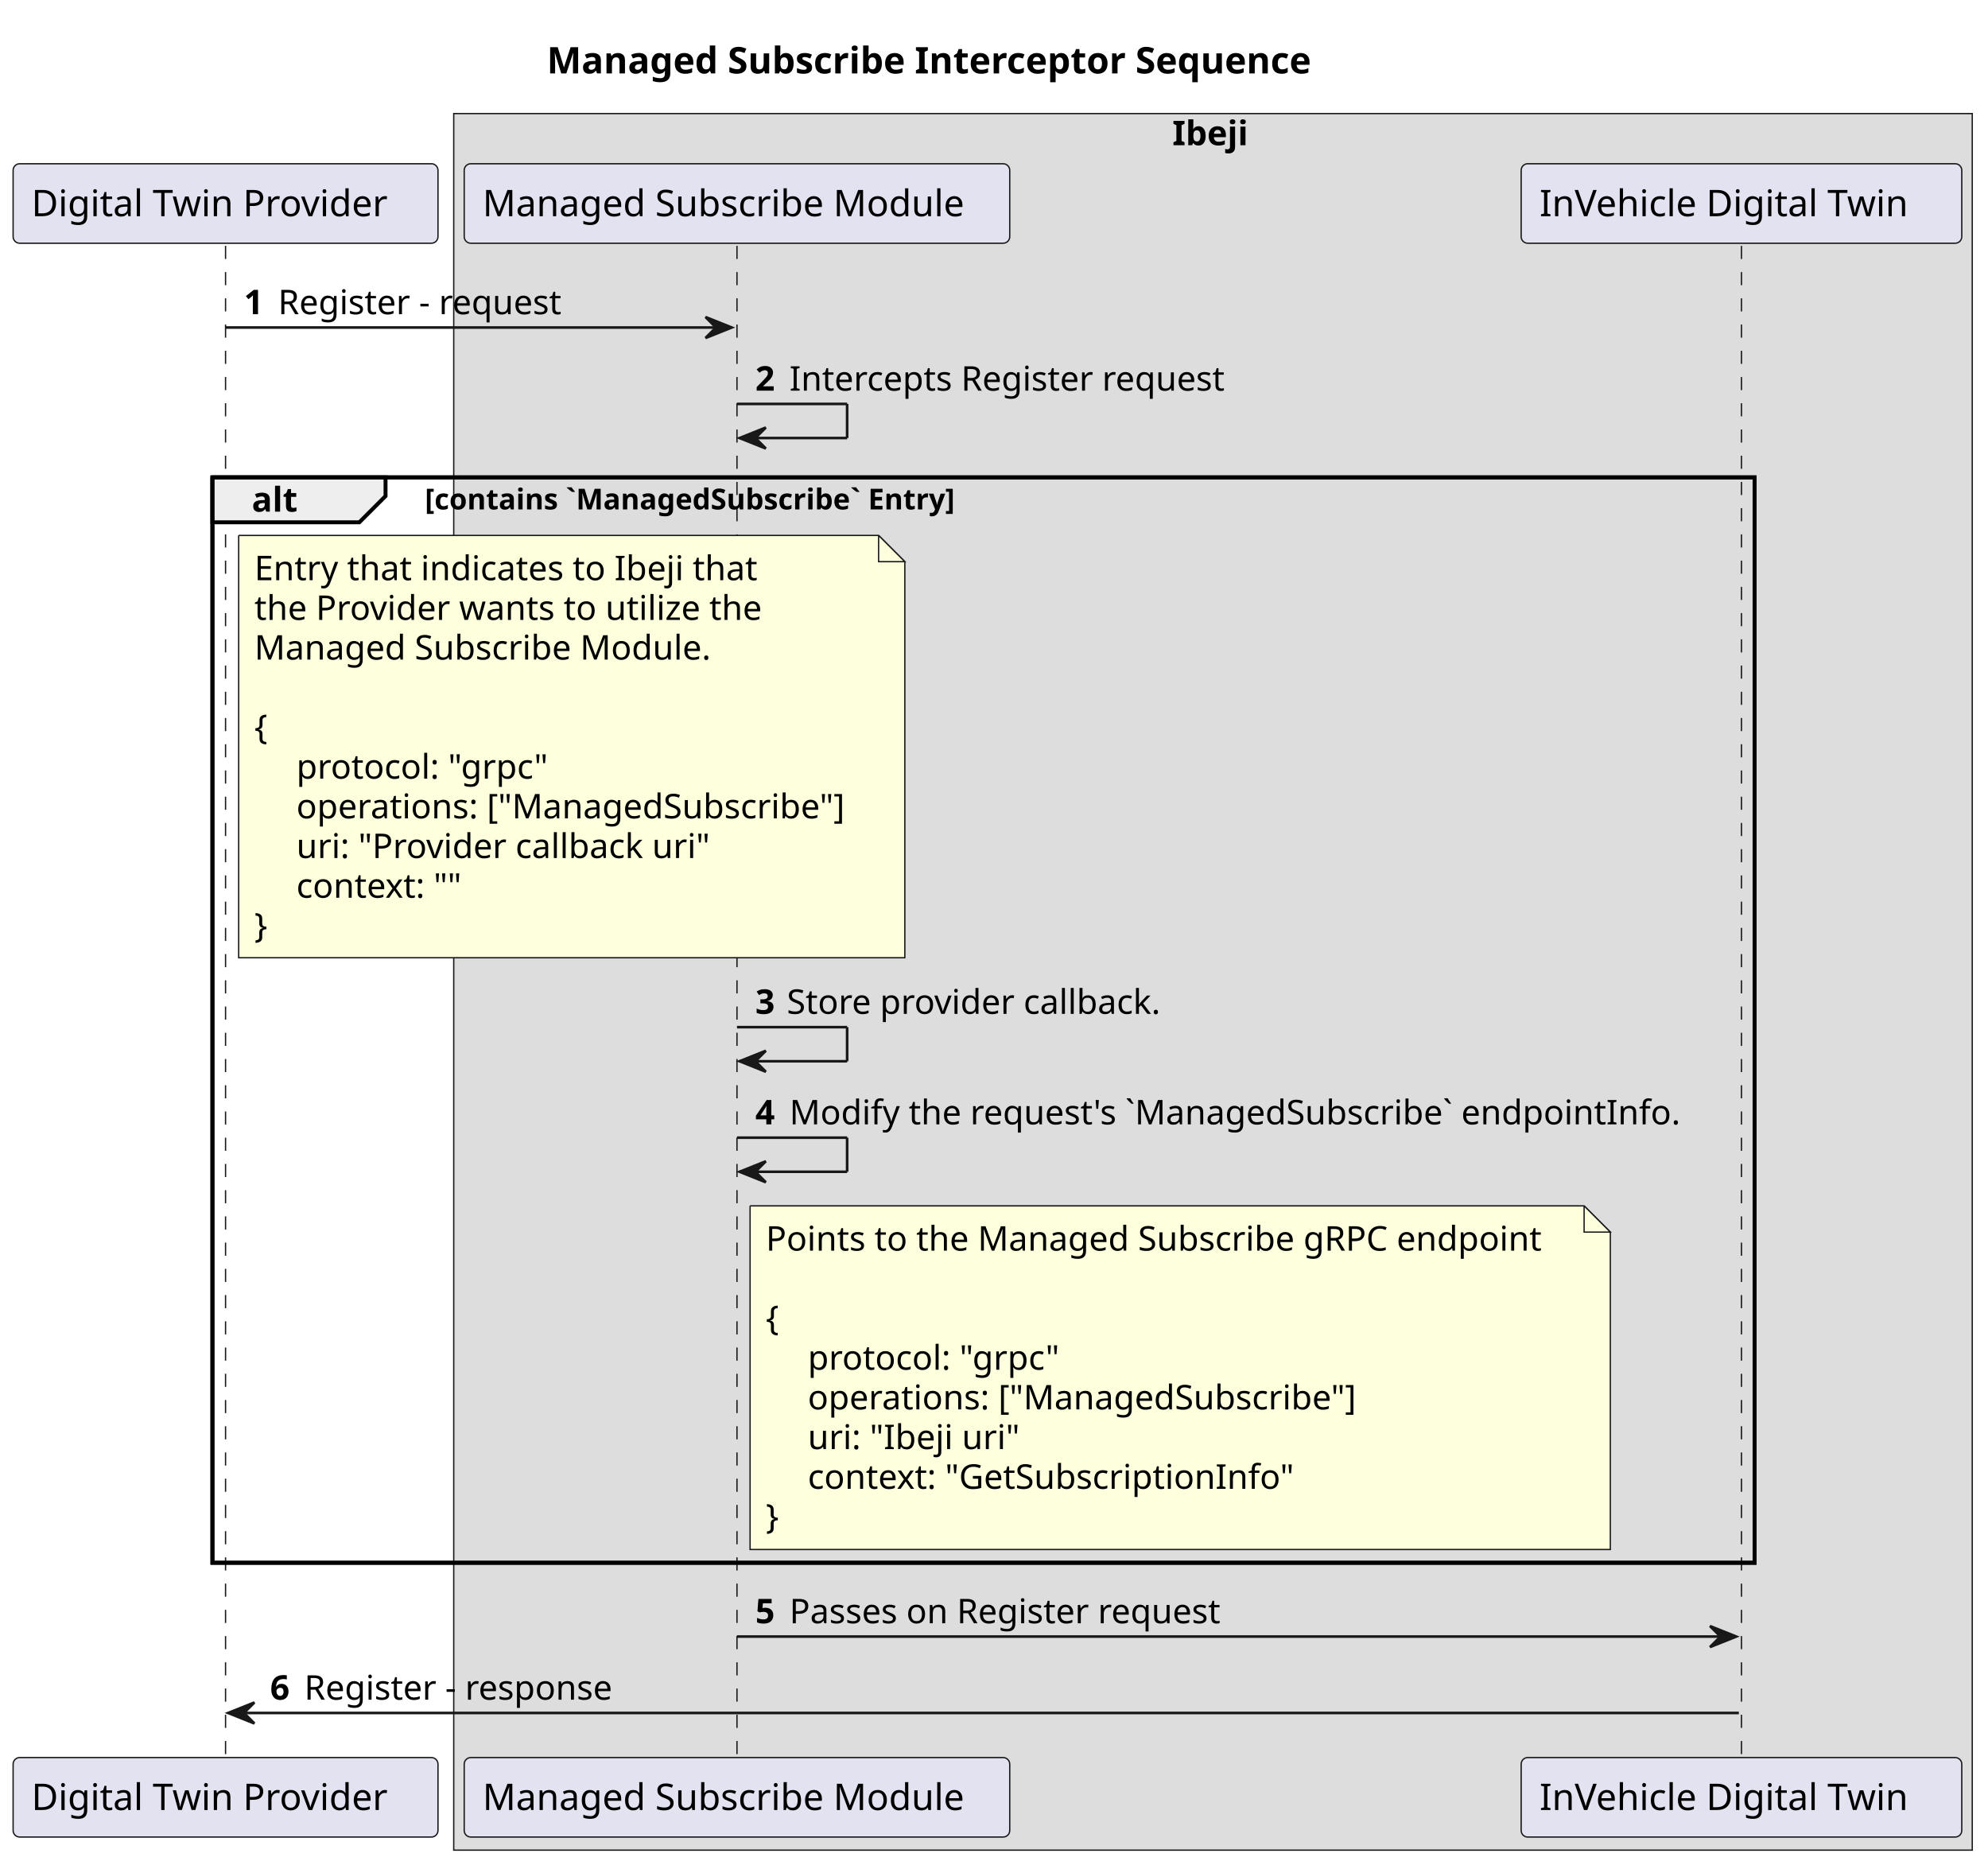
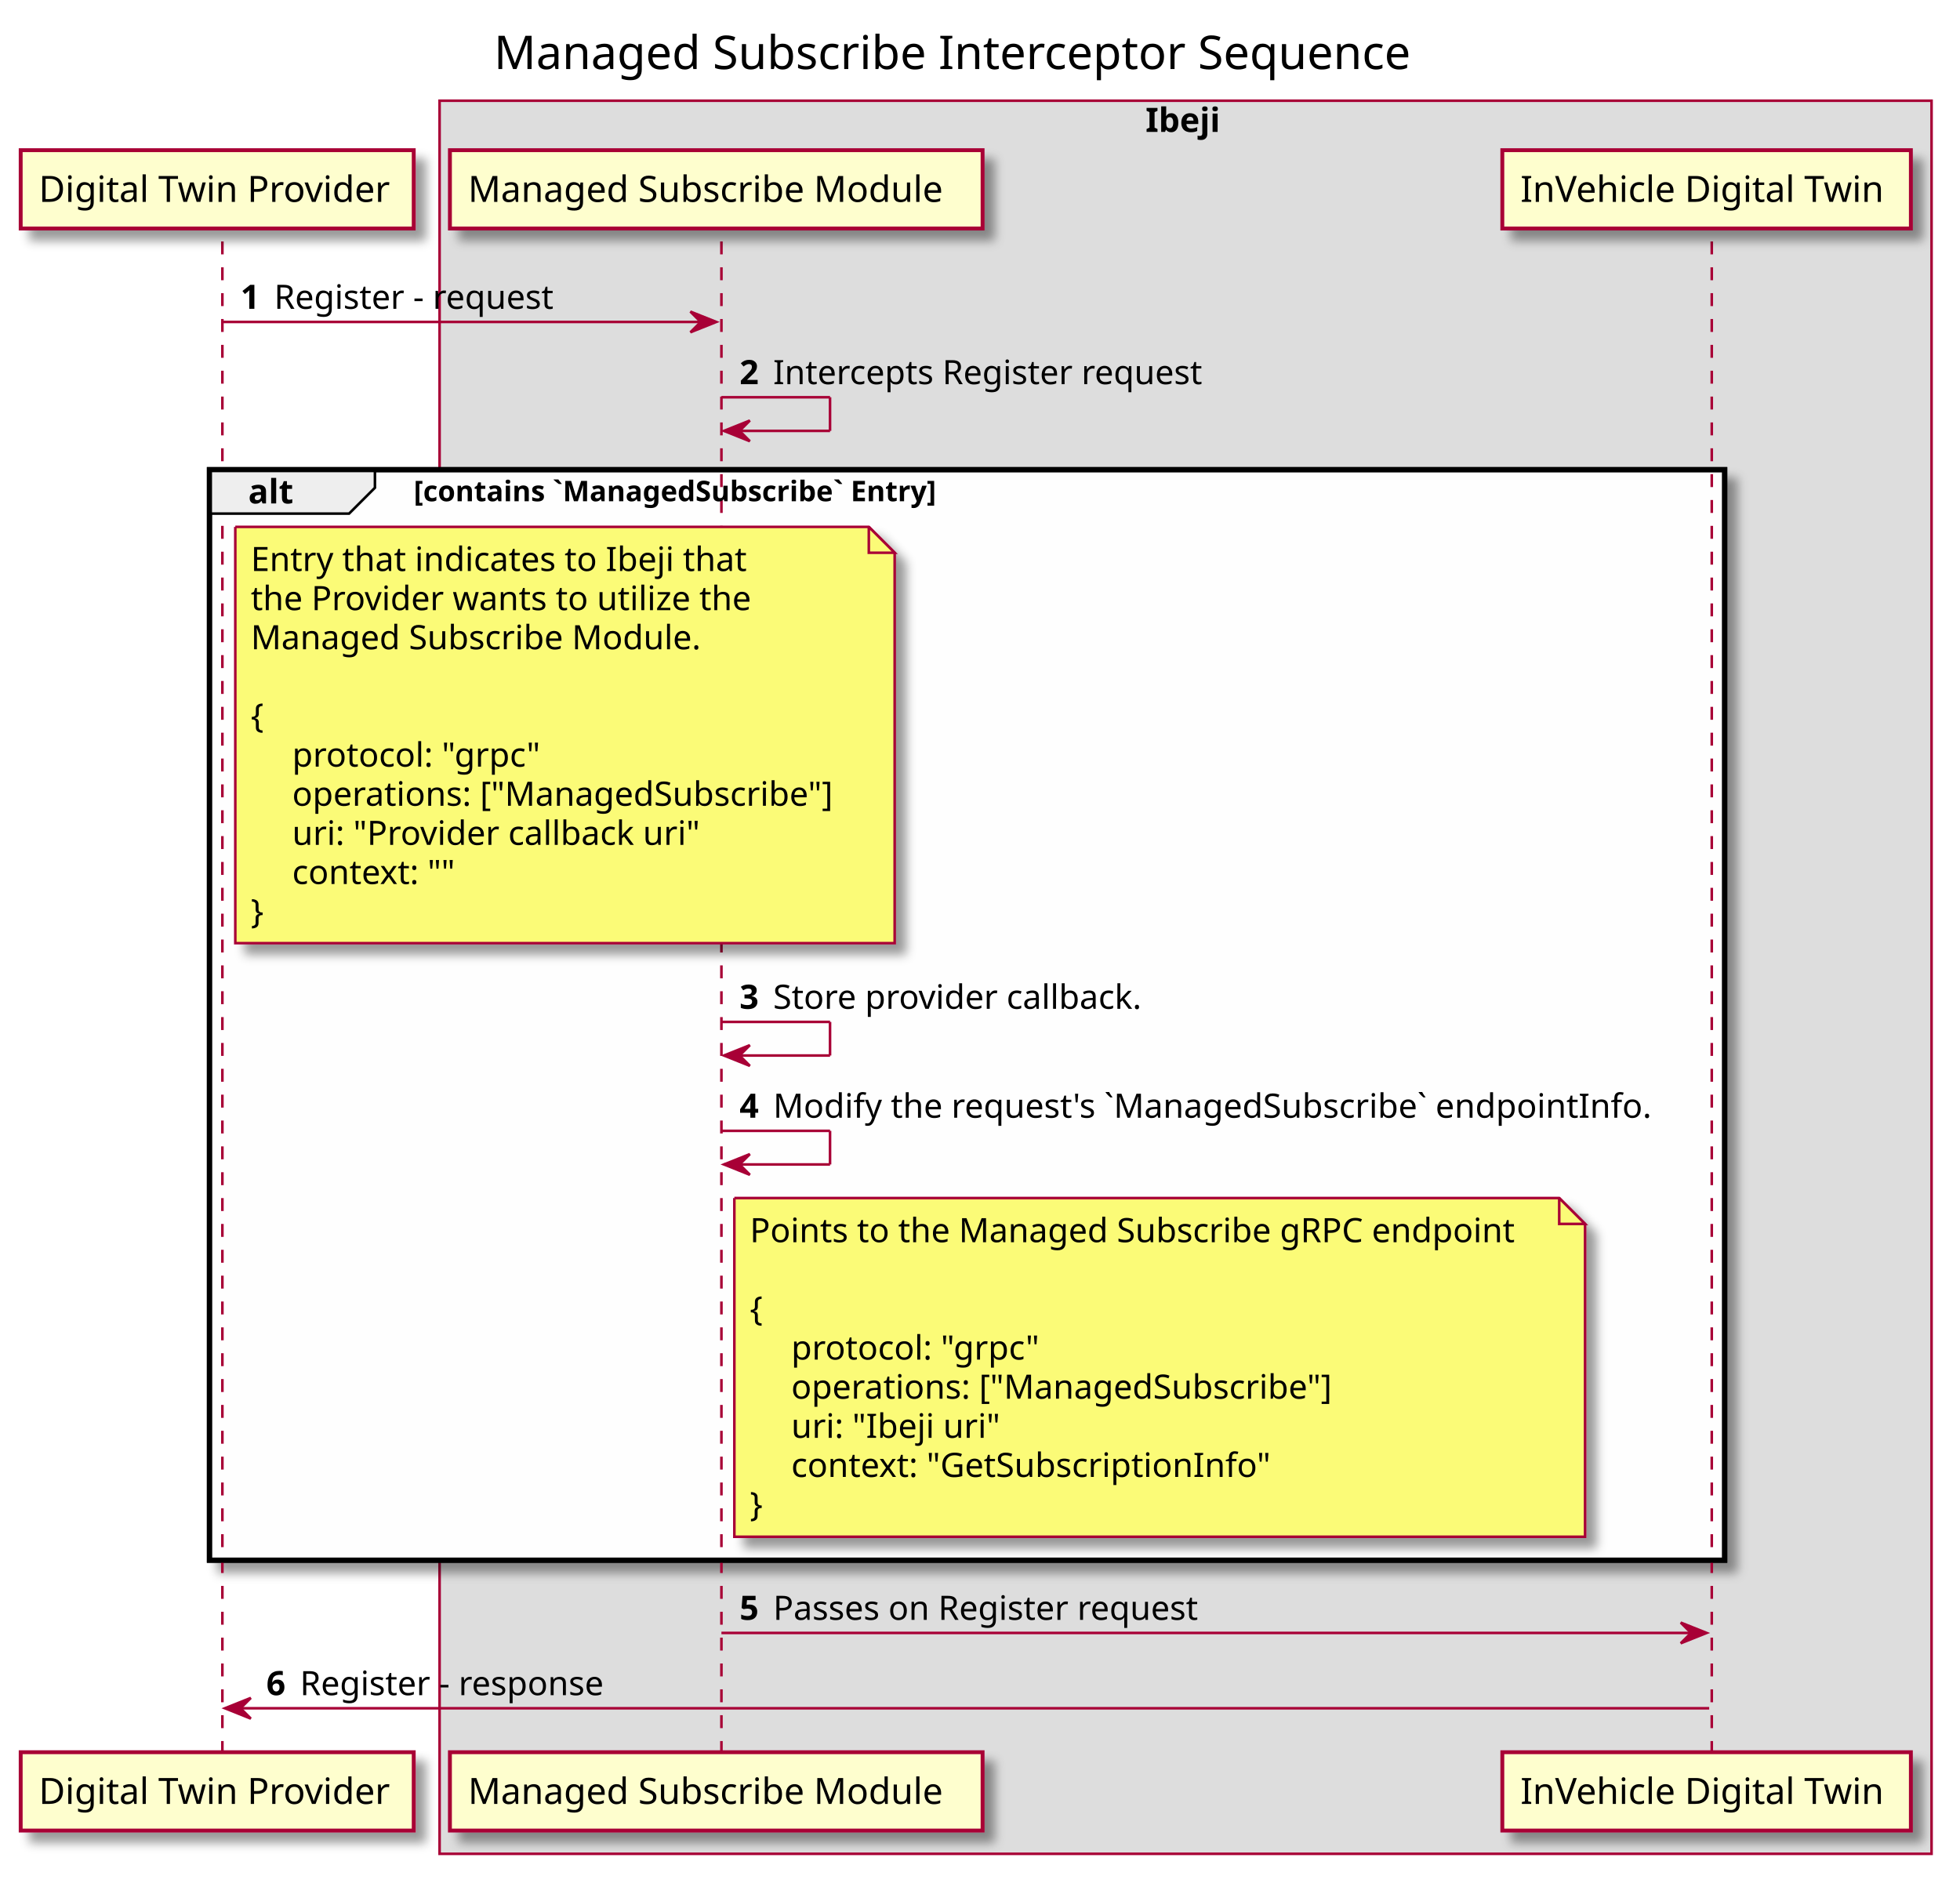
- <svg xmlns="http://www.w3.org/2000/svg" contentStyleType="text/css" height="711px" preserveAspectRatio="none" style="width:758px;height:711px;background:#FFFFFF;" version="1.1" viewBox="0 0 758 711" width="758px" zoomAndPan="magnify">
-   <defs />
+ <svg xmlns="http://www.w3.org/2000/svg" contentScriptType="application/ecmascript" contentStyleType="text/css" height="728px" preserveAspectRatio="none" style="width:758px;height:728px;background:#FEFEFE;" version="1.1" viewBox="0 0 758 728" width="758px" zoomAndPan="magnify">
+   <defs>
+     <filter height="300%" id="f1pzhcnnek87rb" width="300%" x="-1" y="-1">
+       <feGaussianBlur result="blurOut" stdDeviation="2.0" />
+       <feColorMatrix in="blurOut" result="blurOut2" type="matrix" values="0 0 0 0 0 0 0 0 0 0 0 0 0 0 0 0 0 0 .4 0" />
+       <feOffset dx="4.0" dy="4.0" in="blurOut2" result="blurOut3" />
+       <feBlend in="SourceGraphic" in2="blurOut3" mode="normal" />
+     </filter>
+   </defs>
  <g>
-     <text fill="#000000" font-family="sans-serif" font-size="14" font-weight="bold" lengthAdjust="spacing" textLength="335" x="208.5" y="27.995">Managed Subscribe Interceptor Sequence</text>
-     <rect fill="#DDDDDD" height="662.047" style="stroke:#181818;stroke-width:0.5;" width="579" x="173" y="43.297" />
-     <text fill="#000000" font-family="sans-serif" font-size="13" font-weight="bold" lengthAdjust="spacing" textLength="31" x="447" y="55.364">Ibeji</text>
-     <rect fill="none" height="413.789" style="stroke:#000000;stroke-width:1.5;" width="588" x="81" y="181.992" />
-     <line style="stroke:#181818;stroke-width:0.5;stroke-dasharray:5.0,5.0;" x1="86" x2="86" y1="93.727" y2="671.047" />
-     <line style="stroke:#181818;stroke-width:0.5;stroke-dasharray:5.0,5.0;" x1="281" x2="281" y1="93.727" y2="671.047" />
-     <line style="stroke:#181818;stroke-width:0.5;stroke-dasharray:5.0,5.0;" x1="664" x2="664" y1="93.727" y2="671.047" />
-     <rect fill="#E2E2F0" height="30.297" rx="2.5" ry="2.5" style="stroke:#181818;stroke-width:0.5;" width="162" x="5" y="62.43" />
-     <text fill="#000000" font-family="sans-serif" font-size="14" lengthAdjust="spacing" textLength="148" x="12" y="82.425">Digital Twin Provider</text>
-     <rect fill="#E2E2F0" height="30.297" rx="2.5" ry="2.5" style="stroke:#181818;stroke-width:0.5;" width="162" x="5" y="670.047" />
-     <text fill="#000000" font-family="sans-serif" font-size="14" lengthAdjust="spacing" textLength="148" x="12" y="690.042">Digital Twin Provider</text>
-     <rect fill="#E2E2F0" height="30.297" rx="2.5" ry="2.5" style="stroke:#181818;stroke-width:0.5;" width="208" x="177" y="62.43" />
-     <text fill="#000000" font-family="sans-serif" font-size="14" lengthAdjust="spacing" textLength="194" x="184" y="82.425">Managed Subscribe Module</text>
-     <rect fill="#E2E2F0" height="30.297" rx="2.5" ry="2.5" style="stroke:#181818;stroke-width:0.5;" width="208" x="177" y="670.047" />
-     <text fill="#000000" font-family="sans-serif" font-size="14" lengthAdjust="spacing" textLength="194" x="184" y="690.042">Managed Subscribe Module</text>
-     <rect fill="#E2E2F0" height="30.297" rx="2.5" ry="2.5" style="stroke:#181818;stroke-width:0.5;" width="168" x="580" y="62.43" />
-     <text fill="#000000" font-family="sans-serif" font-size="14" lengthAdjust="spacing" textLength="154" x="587" y="82.425">InVehicle Digital Twin</text>
-     <rect fill="#E2E2F0" height="30.297" rx="2.5" ry="2.5" style="stroke:#181818;stroke-width:0.5;" width="168" x="580" y="670.047" />
-     <text fill="#000000" font-family="sans-serif" font-size="14" lengthAdjust="spacing" textLength="154" x="587" y="690.042">InVehicle Digital Twin</text>
-     <polygon fill="#181818" points="269,120.859,279,124.859,269,128.859,273,124.859" style="stroke:#181818;stroke-width:1.0;" />
-     <line style="stroke:#181818;stroke-width:1.0;" x1="86" x2="275" y1="124.859" y2="124.859" />
-     <text fill="#000000" font-family="sans-serif" font-size="13" font-weight="bold" lengthAdjust="spacing" textLength="9" x="93" y="119.793">1</text>
-     <text fill="#000000" font-family="sans-serif" font-size="13" lengthAdjust="spacing" textLength="115" x="106" y="119.793">Register - request</text>
-     <line style="stroke:#181818;stroke-width:1.0;" x1="281" x2="323" y1="153.992" y2="153.992" />
-     <line style="stroke:#181818;stroke-width:1.0;" x1="323" x2="323" y1="153.992" y2="166.992" />
-     <line style="stroke:#181818;stroke-width:1.0;" x1="282" x2="323" y1="166.992" y2="166.992" />
-     <polygon fill="#181818" points="292,162.992,282,166.992,292,170.992,288,166.992" style="stroke:#181818;stroke-width:1.0;" />
-     <text fill="#000000" font-family="sans-serif" font-size="13" font-weight="bold" lengthAdjust="spacing" textLength="9" x="288" y="148.926">2</text>
-     <text fill="#000000" font-family="sans-serif" font-size="13" lengthAdjust="spacing" textLength="174" x="301" y="148.926">Intercepts Register request</text>
-     <path d="M81,181.992 L147,181.992 L147,189.125 L137,199.125 L81,199.125 L81,181.992 " fill="#EEEEEE" style="stroke:#000000;stroke-width:1.5;" />
-     <rect fill="none" height="413.789" style="stroke:#000000;stroke-width:1.5;" width="588" x="81" y="181.992" />
-     <text fill="#000000" font-family="sans-serif" font-size="13" font-weight="bold" lengthAdjust="spacing" textLength="21" x="96" y="195.059">alt</text>
-     <text fill="#000000" font-family="sans-serif" font-size="11" font-weight="bold" lengthAdjust="spacing" textLength="246" x="162" y="194.203">[contains `ManagedSubscribe` Entry]</text>
-     <path d="M91,204.125 L91,365.125 L345,365.125 L345,214.125 L335,204.125 L91,204.125 " fill="#FEFFDD" style="stroke:#181818;stroke-width:0.5;" />
-     <path d="M335,204.125 L335,214.125 L345,214.125 L335,204.125 " fill="#FEFFDD" style="stroke:#181818;stroke-width:0.5;" />
-     <text fill="#000000" font-family="sans-serif" font-size="13" lengthAdjust="spacing" textLength="201" x="97" y="221.192">Entry that indicates to Ibeji that</text>
-     <text fill="#000000" font-family="sans-serif" font-size="13" lengthAdjust="spacing" textLength="204" x="97" y="236.325">the Provider wants to utilize the</text>
-     <text fill="#000000" font-family="sans-serif" font-size="13" lengthAdjust="spacing" textLength="177" x="97" y="251.458">Managed Subscribe Module.</text>
-     <text fill="#000000" font-family="sans-serif" font-size="13" lengthAdjust="spacing" textLength="4" x="97" y="266.59"> </text>
-     <text fill="#000000" font-family="sans-serif" font-size="13" lengthAdjust="spacing" textLength="9" x="97" y="281.723">{</text>
-     <text fill="#000000" font-family="sans-serif" font-size="13" lengthAdjust="spacing" textLength="99" x="113" y="296.856">protocol: "grpc"</text>
-     <text fill="#000000" font-family="sans-serif" font-size="13" lengthAdjust="spacing" textLength="217" x="113" y="311.989">operations: ["ManagedSubscribe"]</text>
-     <text fill="#000000" font-family="sans-serif" font-size="13" lengthAdjust="spacing" textLength="163" x="113" y="327.122">uri: "Provider callback uri"</text>
-     <text fill="#000000" font-family="sans-serif" font-size="13" lengthAdjust="spacing" textLength="68" x="113" y="342.254">context: ""</text>
-     <text fill="#000000" font-family="sans-serif" font-size="13" lengthAdjust="spacing" textLength="9" x="97" y="357.387">}</text>
-     <line style="stroke:#181818;stroke-width:1.0;" x1="281" x2="323" y1="391.586" y2="391.586" />
-     <line style="stroke:#181818;stroke-width:1.0;" x1="323" x2="323" y1="391.586" y2="404.586" />
-     <line style="stroke:#181818;stroke-width:1.0;" x1="282" x2="323" y1="404.586" y2="404.586" />
-     <polygon fill="#181818" points="292,400.586,282,404.586,292,408.586,288,404.586" style="stroke:#181818;stroke-width:1.0;" />
-     <text fill="#000000" font-family="sans-serif" font-size="13" font-weight="bold" lengthAdjust="spacing" textLength="8" x="288" y="386.52">3</text>
-     <text fill="#000000" font-family="sans-serif" font-size="13" lengthAdjust="spacing" textLength="150" x="300" y="386.52">Store provider callback.</text>
-     <line style="stroke:#181818;stroke-width:1.0;" x1="281" x2="323" y1="433.719" y2="433.719" />
-     <line style="stroke:#181818;stroke-width:1.0;" x1="323" x2="323" y1="433.719" y2="446.719" />
-     <line style="stroke:#181818;stroke-width:1.0;" x1="282" x2="323" y1="446.719" y2="446.719" />
-     <polygon fill="#181818" points="292,442.719,282,446.719,292,450.719,288,446.719" style="stroke:#181818;stroke-width:1.0;" />
-     <text fill="#000000" font-family="sans-serif" font-size="13" font-weight="bold" lengthAdjust="spacing" textLength="9" x="288" y="428.653">4</text>
-     <text fill="#000000" font-family="sans-serif" font-size="13" lengthAdjust="spacing" textLength="356" x="301" y="428.653">Modify the request's `ManagedSubscribe` endpointInfo.</text>
-     <path d="M286,459.719 L286,590.719 L614,590.719 L614,469.719 L604,459.719 L286,459.719 " fill="#FEFFDD" style="stroke:#181818;stroke-width:0.5;" />
-     <path d="M604,459.719 L604,469.719 L614,469.719 L604,459.719 " fill="#FEFFDD" style="stroke:#181818;stroke-width:0.5;" />
-     <text fill="#000000" font-family="sans-serif" font-size="13" lengthAdjust="spacing" textLength="307" x="292" y="476.786">Points to the Managed Subscribe gRPC endpoint</text>
-     <text fill="#000000" font-family="sans-serif" font-size="13" lengthAdjust="spacing" textLength="4" x="292" y="491.918"> </text>
-     <text fill="#000000" font-family="sans-serif" font-size="13" lengthAdjust="spacing" textLength="9" x="292" y="507.051">{</text>
-     <text fill="#000000" font-family="sans-serif" font-size="13" lengthAdjust="spacing" textLength="99" x="308" y="522.184">protocol: "grpc"</text>
-     <text fill="#000000" font-family="sans-serif" font-size="13" lengthAdjust="spacing" textLength="217" x="308" y="537.317">operations: ["ManagedSubscribe"]</text>
-     <text fill="#000000" font-family="sans-serif" font-size="13" lengthAdjust="spacing" textLength="80" x="308" y="552.45">uri: "Ibeji uri"</text>
-     <text fill="#000000" font-family="sans-serif" font-size="13" lengthAdjust="spacing" textLength="193" x="308" y="567.582">context: "GetSubscriptionInfo"</text>
-     <text fill="#000000" font-family="sans-serif" font-size="13" lengthAdjust="spacing" textLength="9" x="292" y="582.715">}</text>
-     <polygon fill="#181818" points="652,619.914,662,623.914,652,627.914,656,623.914" style="stroke:#181818;stroke-width:1.0;" />
-     <line style="stroke:#181818;stroke-width:1.0;" x1="281" x2="658" y1="623.914" y2="623.914" />
-     <text fill="#000000" font-family="sans-serif" font-size="13" font-weight="bold" lengthAdjust="spacing" textLength="9" x="288" y="618.848">5</text>
-     <text fill="#000000" font-family="sans-serif" font-size="13" lengthAdjust="spacing" textLength="175" x="301" y="618.848">Passes on Register request</text>
-     <polygon fill="#181818" points="97,649.047,87,653.047,97,657.047,93,653.047" style="stroke:#181818;stroke-width:1.0;" />
-     <line style="stroke:#181818;stroke-width:1.0;" x1="91" x2="663" y1="653.047" y2="653.047" />
-     <text fill="#000000" font-family="sans-serif" font-size="13" font-weight="bold" lengthAdjust="spacing" textLength="9" x="103" y="647.981">6</text>
-     <text fill="#000000" font-family="sans-serif" font-size="13" lengthAdjust="spacing" textLength="125" x="116" y="647.981">Register - response</text>
+     <text fill="#000000" font-family="sans-serif" font-size="18" lengthAdjust="spacingAndGlyphs" textLength="369" x="191" y="26.708">Managed Subscribe Interceptor Sequence</text>
+     <rect fill="#DDDDDD" height="678.047" style="stroke: #A80036; stroke-width: 1.0;" width="577" x="170" y="38.953" />
+     <text fill="#000000" font-family="sans-serif" font-size="13" font-weight="bold" lengthAdjust="spacingAndGlyphs" textLength="31" x="443" y="51.02">Ibeji</text>
+     <rect fill="#FEFEFE" filter="url(#f1pzhcnnek87rb)" height="421.789" style="stroke: #000000; stroke-width: 2.0;" width="586" x="81" y="181.648" />
+     <line style="stroke: #A80036; stroke-width: 1.0; stroke-dasharray: 5.0,5.0;" x1="86" x2="86" y1="93.383" y2="678.703" />
+     <line style="stroke: #A80036; stroke-width: 1.0; stroke-dasharray: 5.0,5.0;" x1="279" x2="279" y1="93.383" y2="678.703" />
+     <line style="stroke: #A80036; stroke-width: 1.0; stroke-dasharray: 5.0,5.0;" x1="662" x2="662" y1="93.383" y2="678.703" />
+     <rect fill="#FEFECE" filter="url(#f1pzhcnnek87rb)" height="30.297" style="stroke: #A80036; stroke-width: 1.5;" width="152" x="8" y="58.086" />
+     <text fill="#000000" font-family="sans-serif" font-size="14" lengthAdjust="spacingAndGlyphs" textLength="138" x="15" y="78.081">Digital Twin Provider</text>
+     <rect fill="#FEFECE" filter="url(#f1pzhcnnek87rb)" height="30.297" style="stroke: #A80036; stroke-width: 1.5;" width="152" x="8" y="677.703" />
+     <text fill="#000000" font-family="sans-serif" font-size="14" lengthAdjust="spacingAndGlyphs" textLength="138" x="15" y="697.698">Digital Twin Provider</text>
+     <rect fill="#FEFECE" filter="url(#f1pzhcnnek87rb)" height="30.297" style="stroke: #A80036; stroke-width: 1.5;" width="206" x="174" y="58.086" />
+     <text fill="#000000" font-family="sans-serif" font-size="14" lengthAdjust="spacingAndGlyphs" textLength="192" x="181" y="78.081">Managed Subscribe Module</text>
+     <rect fill="#FEFECE" filter="url(#f1pzhcnnek87rb)" height="30.297" style="stroke: #A80036; stroke-width: 1.5;" width="206" x="174" y="677.703" />
+     <text fill="#000000" font-family="sans-serif" font-size="14" lengthAdjust="spacingAndGlyphs" textLength="192" x="181" y="697.698">Managed Subscribe Module</text>
+     <rect fill="#FEFECE" filter="url(#f1pzhcnnek87rb)" height="30.297" style="stroke: #A80036; stroke-width: 1.5;" width="158" x="581" y="58.086" />
+     <text fill="#000000" font-family="sans-serif" font-size="14" lengthAdjust="spacingAndGlyphs" textLength="144" x="588" y="78.081">InVehicle Digital Twin</text>
+     <rect fill="#FEFECE" filter="url(#f1pzhcnnek87rb)" height="30.297" style="stroke: #A80036; stroke-width: 1.5;" width="158" x="581" y="677.703" />
+     <text fill="#000000" font-family="sans-serif" font-size="14" lengthAdjust="spacingAndGlyphs" textLength="144" x="588" y="697.698">InVehicle Digital Twin</text>
+     <polygon fill="#A80036" points="267,120.516,277,124.516,267,128.516,271,124.516" style="stroke: #A80036; stroke-width: 1.0;" />
+     <line style="stroke: #A80036; stroke-width: 1.0;" x1="86" x2="273" y1="124.516" y2="124.516" />
+     <text fill="#000000" font-family="sans-serif" font-size="13" font-weight="bold" lengthAdjust="spacingAndGlyphs" textLength="9" x="93" y="119.45">1</text>
+     <text fill="#000000" font-family="sans-serif" font-size="13" lengthAdjust="spacingAndGlyphs" textLength="114" x="106" y="119.45">Register - request</text>
+     <line style="stroke: #A80036; stroke-width: 1.0;" x1="279" x2="321" y1="153.648" y2="153.648" />
+     <line style="stroke: #A80036; stroke-width: 1.0;" x1="321" x2="321" y1="153.648" y2="166.648" />
+     <line style="stroke: #A80036; stroke-width: 1.0;" x1="280" x2="321" y1="166.648" y2="166.648" />
+     <polygon fill="#A80036" points="290,162.648,280,166.648,290,170.648,286,166.648" style="stroke: #A80036; stroke-width: 1.0;" />
+     <text fill="#000000" font-family="sans-serif" font-size="13" font-weight="bold" lengthAdjust="spacingAndGlyphs" textLength="9" x="286" y="148.583">2</text>
+     <text fill="#000000" font-family="sans-serif" font-size="13" lengthAdjust="spacingAndGlyphs" textLength="173" x="299" y="148.583">Intercepts Register request</text>
+     <path d="M81,181.648 L145,181.648 L145,188.648 L135,198.648 L81,198.648 L81,181.648 " fill="#EEEEEE" style="stroke: #000000; stroke-width: 1.0;" />
+     <rect fill="none" height="421.789" style="stroke: #000000; stroke-width: 2.0;" width="586" x="81" y="181.648" />
+     <text fill="#000000" font-family="sans-serif" font-size="13" font-weight="bold" lengthAdjust="spacingAndGlyphs" textLength="19" x="96" y="194.715">alt</text>
+     <text fill="#000000" font-family="sans-serif" font-size="11" font-weight="bold" lengthAdjust="spacingAndGlyphs" textLength="240" x="160" y="193.859">[contains `ManagedSubscribe` Entry]</text>
+     <path d="M91,203.781 L91,364.781 L346,364.781 L346,213.781 L336,203.781 L91,203.781 " fill="#FBFB77" filter="url(#f1pzhcnnek87rb)" style="stroke: #A80036; stroke-width: 1.0;" />
+     <path d="M336,203.781 L336,213.781 L346,213.781 L336,203.781 " fill="#FBFB77" style="stroke: #A80036; stroke-width: 1.0;" />
+     <text fill="#000000" font-family="sans-serif" font-size="13" lengthAdjust="spacingAndGlyphs" textLength="200" x="97" y="220.848">Entry that indicates to Ibeji that</text>
+     <text fill="#000000" font-family="sans-serif" font-size="13" lengthAdjust="spacingAndGlyphs" textLength="201" x="97" y="235.981">the Provider wants to utilize the</text>
+     <text fill="#000000" font-family="sans-serif" font-size="13" lengthAdjust="spacingAndGlyphs" textLength="180" x="97" y="251.114">Managed Subscribe Module.</text>
+     <text fill="#000000" font-family="sans-serif" font-size="13" lengthAdjust="spacingAndGlyphs" textLength="0" x="101" y="266.247" />
+     <text fill="#000000" font-family="sans-serif" font-size="13" lengthAdjust="spacingAndGlyphs" textLength="8" x="97" y="281.379">{</text>
+     <text fill="#000000" font-family="sans-serif" font-size="13" lengthAdjust="spacingAndGlyphs" textLength="98" x="113" y="296.512">protocol: "grpc"</text>
+     <text fill="#000000" font-family="sans-serif" font-size="13" lengthAdjust="spacingAndGlyphs" textLength="218" x="113" y="311.645">operations: ["ManagedSubscribe"]</text>
+     <text fill="#000000" font-family="sans-serif" font-size="13" lengthAdjust="spacingAndGlyphs" textLength="161" x="113" y="326.778">uri: "Provider callback uri"</text>
+     <text fill="#000000" font-family="sans-serif" font-size="13" lengthAdjust="spacingAndGlyphs" textLength="66" x="113" y="341.911">context: ""</text>
+     <text fill="#000000" font-family="sans-serif" font-size="13" lengthAdjust="spacingAndGlyphs" textLength="8" x="97" y="357.043">}</text>
+     <line style="stroke: #A80036; stroke-width: 1.0;" x1="279" x2="321" y1="395.242" y2="395.242" />
+     <line style="stroke: #A80036; stroke-width: 1.0;" x1="321" x2="321" y1="395.242" y2="408.242" />
+     <line style="stroke: #A80036; stroke-width: 1.0;" x1="280" x2="321" y1="408.242" y2="408.242" />
+     <polygon fill="#A80036" points="290,404.242,280,408.242,290,412.242,286,408.242" style="stroke: #A80036; stroke-width: 1.0;" />
+     <text fill="#000000" font-family="sans-serif" font-size="13" font-weight="bold" lengthAdjust="spacingAndGlyphs" textLength="9" x="286" y="390.176">3</text>
+     <text fill="#000000" font-family="sans-serif" font-size="13" lengthAdjust="spacingAndGlyphs" textLength="150" x="299" y="390.176">Store provider callback.</text>
+     <line style="stroke: #A80036; stroke-width: 1.0;" x1="279" x2="321" y1="437.375" y2="437.375" />
+     <line style="stroke: #A80036; stroke-width: 1.0;" x1="321" x2="321" y1="437.375" y2="450.375" />
+     <line style="stroke: #A80036; stroke-width: 1.0;" x1="280" x2="321" y1="450.375" y2="450.375" />
+     <polygon fill="#A80036" points="290,446.375,280,450.375,290,454.375,286,450.375" style="stroke: #A80036; stroke-width: 1.0;" />
+     <text fill="#000000" font-family="sans-serif" font-size="13" font-weight="bold" lengthAdjust="spacingAndGlyphs" textLength="9" x="286" y="432.309">4</text>
+     <text fill="#000000" font-family="sans-serif" font-size="13" lengthAdjust="spacingAndGlyphs" textLength="356" x="299" y="432.309">Modify the request's `ManagedSubscribe` endpointInfo.</text>
+     <path d="M284,463.375 L284,594.375 L613,594.375 L613,473.375 L603,463.375 L284,463.375 " fill="#FBFB77" filter="url(#f1pzhcnnek87rb)" style="stroke: #A80036; stroke-width: 1.0;" />
+     <path d="M603,463.375 L603,473.375 L613,473.375 L603,463.375 " fill="#FBFB77" style="stroke: #A80036; stroke-width: 1.0;" />
+     <text fill="#000000" font-family="sans-serif" font-size="13" lengthAdjust="spacingAndGlyphs" textLength="308" x="290" y="480.442">Points to the Managed Subscribe gRPC endpoint</text>
+     <text fill="#000000" font-family="sans-serif" font-size="13" lengthAdjust="spacingAndGlyphs" textLength="0" x="294" y="495.575" />
+     <text fill="#000000" font-family="sans-serif" font-size="13" lengthAdjust="spacingAndGlyphs" textLength="8" x="290" y="510.707">{</text>
+     <text fill="#000000" font-family="sans-serif" font-size="13" lengthAdjust="spacingAndGlyphs" textLength="98" x="306" y="525.84">protocol: "grpc"</text>
+     <text fill="#000000" font-family="sans-serif" font-size="13" lengthAdjust="spacingAndGlyphs" textLength="218" x="306" y="540.973">operations: ["ManagedSubscribe"]</text>
+     <text fill="#000000" font-family="sans-serif" font-size="13" lengthAdjust="spacingAndGlyphs" textLength="79" x="306" y="556.106">uri: "Ibeji uri"</text>
+     <text fill="#000000" font-family="sans-serif" font-size="13" lengthAdjust="spacingAndGlyphs" textLength="191" x="306" y="571.239">context: "GetSubscriptionInfo"</text>
+     <text fill="#000000" font-family="sans-serif" font-size="13" lengthAdjust="spacingAndGlyphs" textLength="8" x="290" y="586.372">}</text>
+     <polygon fill="#A80036" points="650,627.57,660,631.57,650,635.57,654,631.57" style="stroke: #A80036; stroke-width: 1.0;" />
+     <line style="stroke: #A80036; stroke-width: 1.0;" x1="279" x2="656" y1="631.57" y2="631.57" />
+     <text fill="#000000" font-family="sans-serif" font-size="13" font-weight="bold" lengthAdjust="spacingAndGlyphs" textLength="9" x="286" y="626.504">5</text>
+     <text fill="#000000" font-family="sans-serif" font-size="13" lengthAdjust="spacingAndGlyphs" textLength="174" x="299" y="626.504">Passes on Register request</text>
+     <polygon fill="#A80036" points="97,656.703,87,660.703,97,664.703,93,660.703" style="stroke: #A80036; stroke-width: 1.0;" />
+     <line style="stroke: #A80036; stroke-width: 1.0;" x1="91" x2="661" y1="660.703" y2="660.703" />
+     <text fill="#000000" font-family="sans-serif" font-size="13" font-weight="bold" lengthAdjust="spacingAndGlyphs" textLength="9" x="103" y="655.637">6</text>
+     <text fill="#000000" font-family="sans-serif" font-size="13" lengthAdjust="spacingAndGlyphs" textLength="124" x="116" y="655.637">Register - response</text>
  </g>
</svg>
